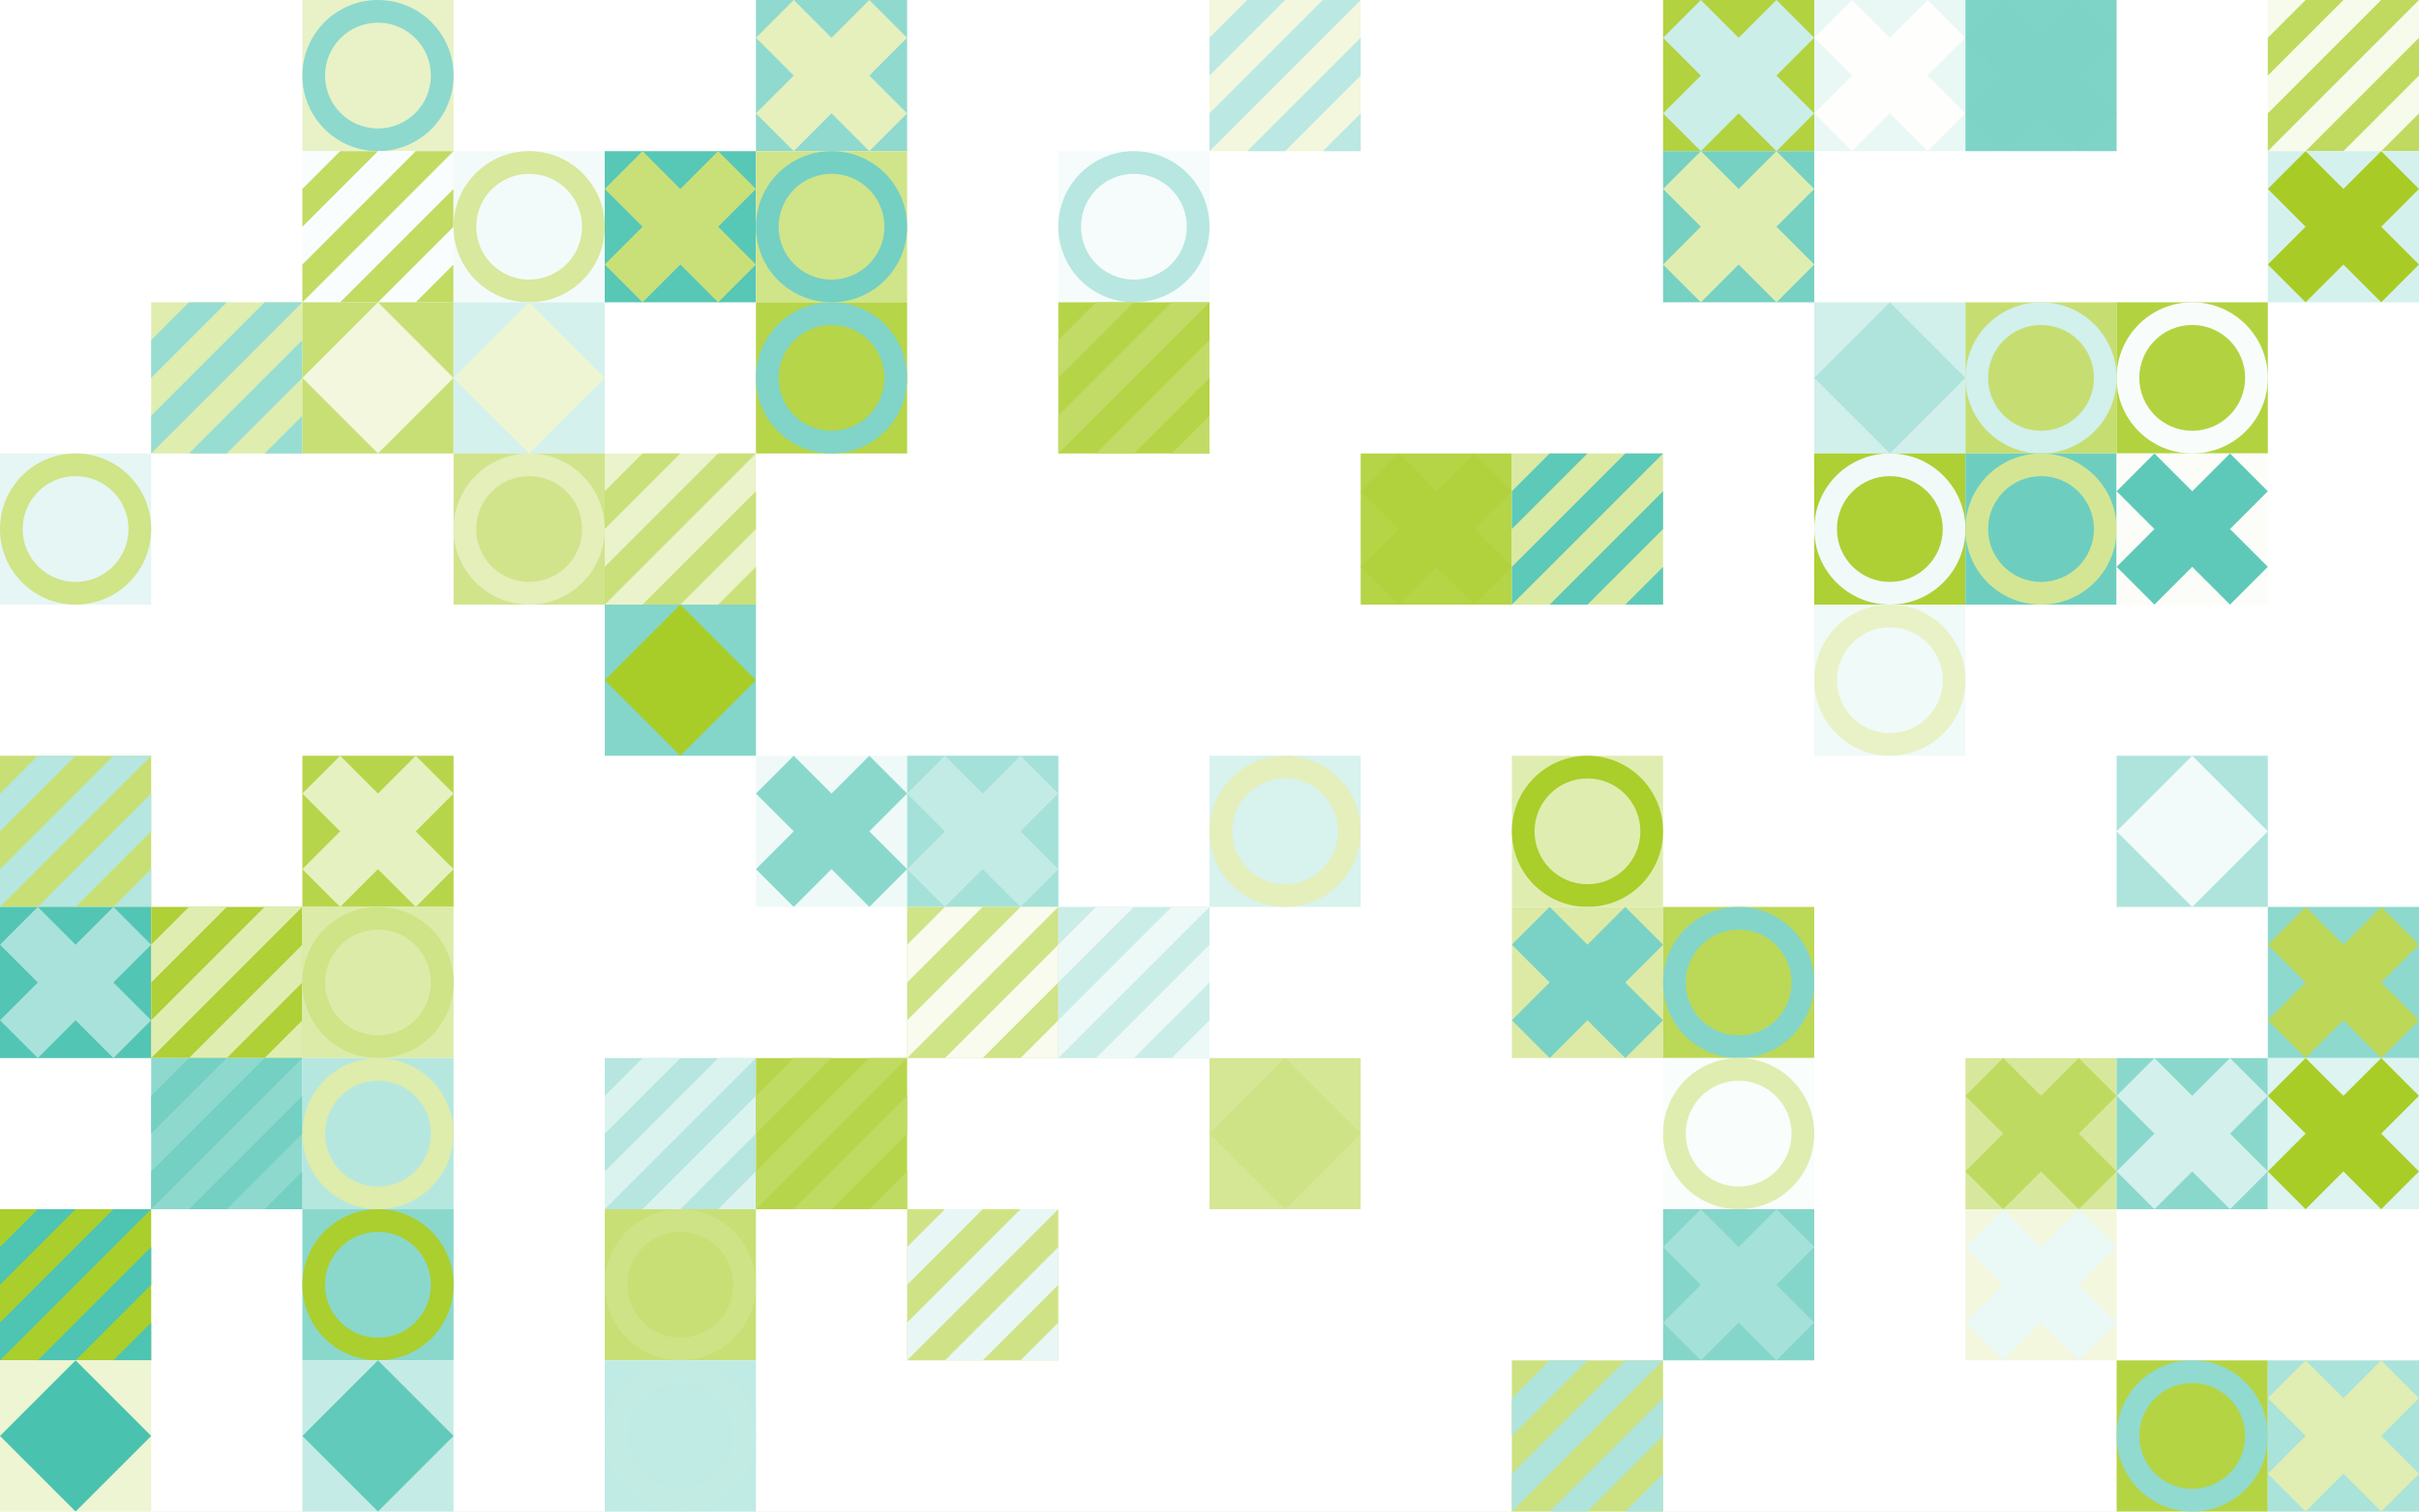
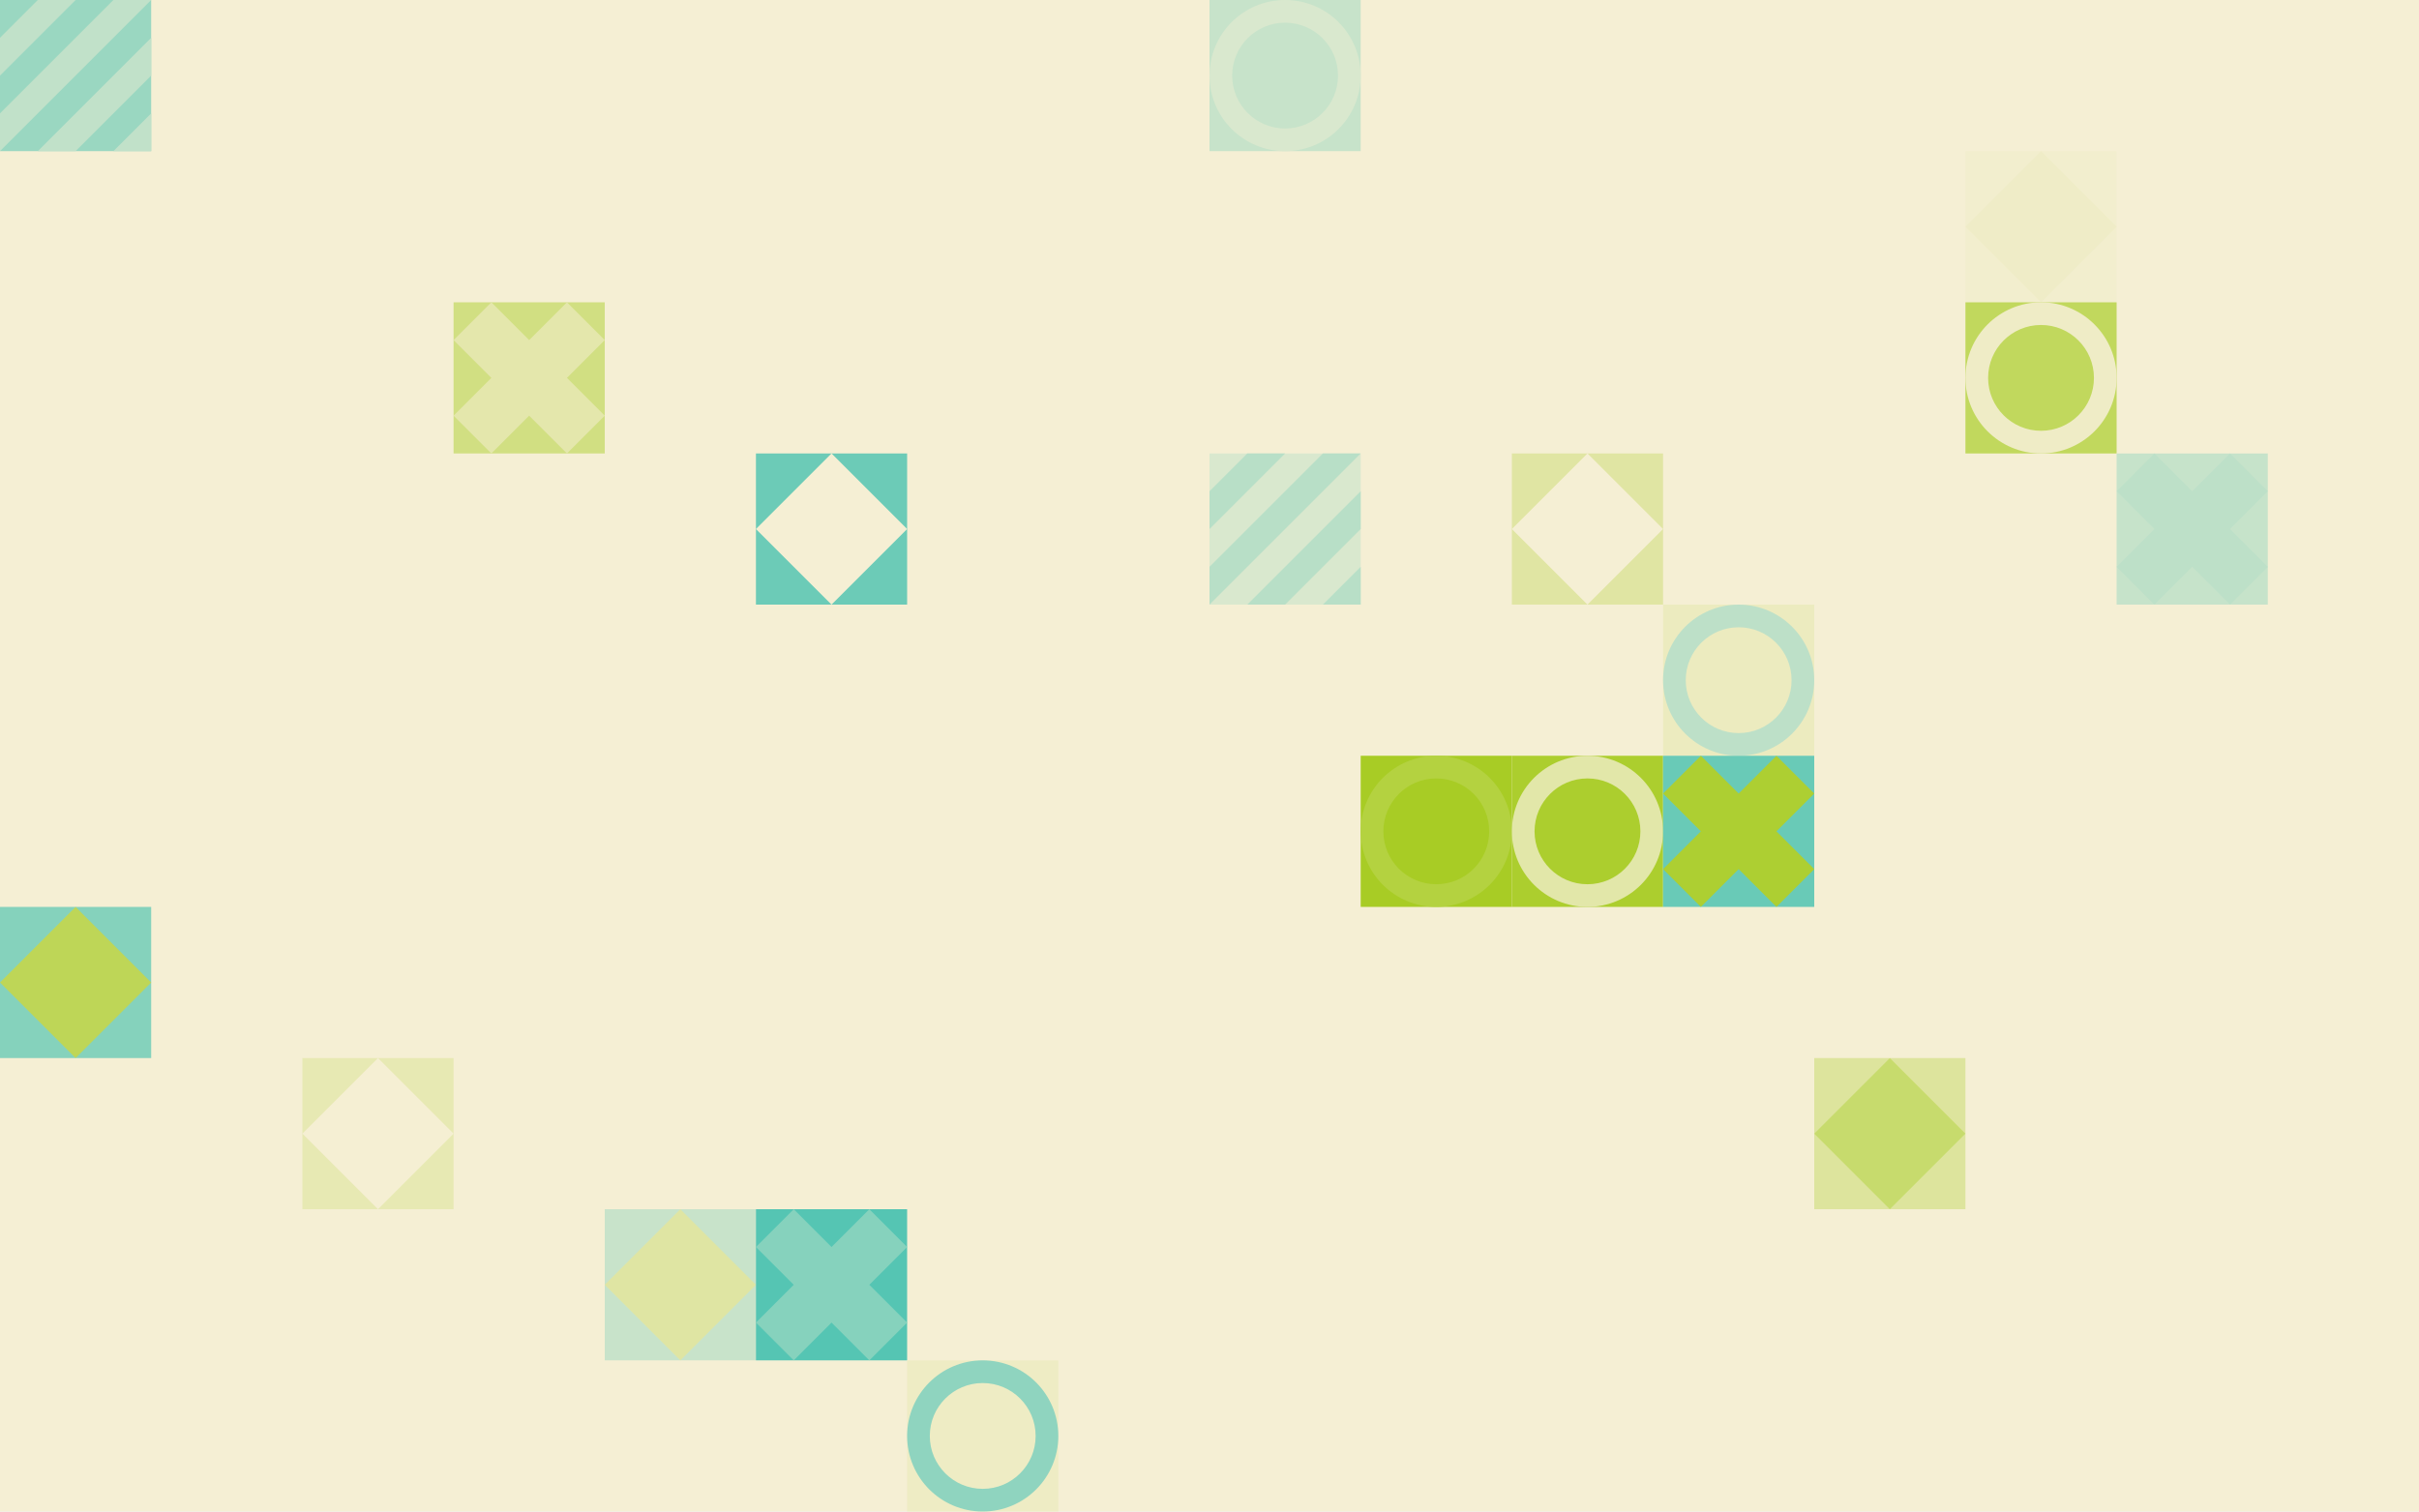
- <svg xmlns="http://www.w3.org/2000/svg" viewBox="0 0 5600 3500" preserveAspectRatio="xMaxYMax slice">
-   <g transform="scale(4.827586)">
-     <rect x="0" y="0" width="1160" height="725" fill="#ffffff" />
-     <rect x="145" y="0" width="72.5" height="72.5" fill="#e8f2c6" />
-     <g transform="translate(145,0) scale(3.625) rotate(0)">
-       <path fill-rule="evenodd" clip-rule="evenodd" d="M10 20C15.523 20 20 15.523 20 10C20 4.477 15.523 0 10 0C4.477 0 0 4.477 0 10C0 15.523 4.477 20 10 20ZM10 17C13.866 17 17 13.866 17 10C17 6.134 13.866 3 10 3C6.134 3 3 6.134 3 10C3 13.866 6.134 17 10 17Z" fill="#8dd9ce" />
+ <svg xmlns="http://www.w3.org/2000/svg" viewBox="0 0 1080 675" preserveAspectRatio="xMaxYMax slice">
+   <g transform="scale(0.9310345)">
+     <rect x="0" y="0" width="1160" height="725" fill="#f5efd4" />
+     <rect x="0" y="0" width="72.5" height="72.5" fill="#9ad7c1" />
+     <g transform="translate(0,0) scale(3.625) rotate(0)">
+       <path d="M5 0H10L5 5L0 10V5L5 0Z" fill="#c1e1c9" />
+       <path d="M20 15V20H15L20 15Z" fill="#c1e1c9" />
+       <path d="M20 5V10L15 15L10 20H5L20 5Z" fill="#c1e1c9" />
+       <path d="M15 0H20L5 15L0 20V15L15 0Z" fill="#c1e1c9" />
    </g>
-     <rect x="362.5" y="0" width="72.5" height="72.5" fill="#8fd9ce" />
-     <g transform="translate(362.5,0) scale(3.625) rotate(0)">
-       <path d="M10 5L5 0L0 5L5 10L0 15L5 20L10 15L15 20L20 15L15 10L20 5L15 0L10 5Z" fill="#e5f0bd" />
+     <rect x="580" y="0" width="72.5" height="72.5" fill="#c7e3ca" />
+     <g transform="translate(580,0) scale(3.625) rotate(0)">
+       <path fill-rule="evenodd" clip-rule="evenodd" d="M10 20C15.523 20 20 15.523 20 10C20 4.477 15.523 0 10 0C4.477 0 0 4.477 0 10C0 15.523 4.477 20 10 20ZM10 17C13.866 17 17 13.866 17 10C17 6.134 13.866 3 10 3C6.134 3 3 6.134 3 10C3 13.866 6.134 17 10 17Z" fill="#d9e8ce" />
    </g>
-     <rect x="580" y="0" width="72.5" height="72.5" fill="#f2f7dd" />
-     <g transform="translate(580,0) scale(3.625) rotate(0)">
-       <path d="M5 0H10L5 5L0 10V5L5 0Z" fill="#bbe8e2" />
-       <path d="M20 15V20H15L20 15Z" fill="#bbe8e2" />
-       <path d="M20 5V10L15 15L10 20H5L20 5Z" fill="#bbe8e2" />
-       <path d="M15 0H20L5 15L0 20V15L15 0Z" fill="#bbe8e2" />
+     <rect x="942.5" y="72.5" width="72.5" height="72.5" fill="#f2eece" />
+     <g transform="translate(942.5,72.5) scale(3.625) rotate(0)">
+       <path d="M10 0L20 10L10 20L0 10L10 0Z" fill="#efecc7" />
    </g>
-     <rect x="797.5" y="0" width="72.5" height="72.5" fill="#b2d23f" />
-     <g transform="translate(797.5,0) scale(3.625) rotate(0)">
-       <path d="M10 5L5 0L0 5L5 10L0 15L5 20L10 15L15 20L20 15L15 10L20 5L15 0L10 5Z" fill="#cbeee9" />
+     <rect x="217.5" y="145" width="72.5" height="72.5" fill="#d1df82" />
+     <g transform="translate(217.5,145) scale(3.625) rotate(0)">
+       <path d="M10 5L5 0L0 5L5 10L0 15L5 20L10 15L15 20L20 15L15 10L20 5L15 0L10 5Z" fill="#e4e7ac" />
    </g>
-     <rect x="870" y="0" width="72.5" height="72.5" fill="#e9f8f5" />
-     <g transform="translate(870,0) scale(3.625) rotate(0)">
-       <path d="M10 5L5 0L0 5L5 10L0 15L5 20L10 15L15 20L20 15L15 10L20 5L15 0L10 5Z" fill="#fefefc" />
+     <rect x="942.5" y="145" width="72.5" height="72.5" fill="#c1d85d" />
+     <g transform="translate(942.5,145) scale(3.625) rotate(0)">
+       <path fill-rule="evenodd" clip-rule="evenodd" d="M10 20C15.523 20 20 15.523 20 10C20 4.477 15.523 0 10 0C4.477 0 0 4.477 0 10C0 15.523 4.477 20 10 20ZM10 17C13.866 17 17 13.866 17 10C17 6.134 13.866 3 10 3C6.134 3 3 6.134 3 10C3 13.866 6.134 17 10 17Z" fill="#efecc6" />
    </g>
-     <rect x="942.5" y="0" width="72.5" height="72.5" fill="#7ed4c7" />
-     <g transform="translate(942.5,0) scale(3.625) rotate(0)">
-       <path d="M10 5L5 0L0 5L5 10L0 15L5 20L10 15L15 20L20 15L15 10L20 5L15 0L10 5Z" fill="#7cd3c6" />
+     <rect x="362.5" y="217.5" width="72.5" height="72.5" fill="#6ccbb7" />
+     <g transform="translate(362.5,217.5) scale(3.625) rotate(0)">
+       <path d="M10 0L20 10L10 20L0 10L10 0Z" fill="#f5efd4" />
    </g>
-     <rect x="1087.5" y="0" width="72.5" height="72.5" fill="#f7fbec" />
-     <g transform="translate(1087.5,0) scale(3.625) rotate(0)">
-       <path d="M5 0H10L5 5L0 10V5L5 0Z" fill="#bfda5f" />
-       <path d="M20 15V20H15L20 15Z" fill="#bfda5f" />
-       <path d="M20 5V10L15 15L10 20H5L20 5Z" fill="#bfda5f" />
-       <path d="M15 0H20L5 15L0 20V15L15 0Z" fill="#bfda5f" />
+     <rect x="580" y="217.5" width="72.5" height="72.5" fill="#d9e8ce" />
+     <g transform="translate(580,217.5) scale(3.625) rotate(0)">
+       <path d="M5 0H10L5 5L0 10V5L5 0Z" fill="#b8dfc7" />
+       <path d="M20 15V20H15L20 15Z" fill="#b8dfc7" />
+       <path d="M20 5V10L15 15L10 20H5L20 5Z" fill="#b8dfc7" />
+       <path d="M15 0H20L5 15L0 20V15L15 0Z" fill="#b8dfc7" />
    </g>
-     <rect x="145" y="72.5" width="72.5" height="72.5" fill="#fafdfd" />
-     <g transform="translate(145,72.5) scale(3.625) rotate(0)">
-       <path d="M5 0H10L5 5L0 10V5L5 0Z" fill="#c1db63" />
-       <path d="M20 15V20H15L20 15Z" fill="#c1db63" />
-       <path d="M20 5V10L15 15L10 20H5L20 5Z" fill="#c1db63" />
-       <path d="M15 0H20L5 15L0 20V15L15 0Z" fill="#c1db63" />
+     <rect x="725" y="217.5" width="72.5" height="72.5" fill="#e0e5a3" />
+     <g transform="translate(725,217.5) scale(3.625) rotate(0)">
+       <path d="M10 0L20 10L10 20L0 10L10 0Z" fill="#f5efd4" />
    </g>
-     <rect x="217.5" y="72.5" width="72.5" height="72.5" fill="#f2fbf9" />
-     <g transform="translate(217.5,72.5) scale(3.625) rotate(0)">
-       <path fill-rule="evenodd" clip-rule="evenodd" d="M10 20C15.523 20 20 15.523 20 10C20 4.477 15.523 0 10 0C4.477 0 0 4.477 0 10C0 15.523 4.477 20 10 20ZM10 17C13.866 17 17 13.866 17 10C17 6.134 13.866 3 10 3C6.134 3 3 6.134 3 10C3 13.866 6.134 17 10 17Z" fill="#d8e89c" />
+     <rect x="1015" y="217.5" width="72.5" height="72.5" fill="#c6e3ca" />
+     <g transform="translate(1015,217.5) scale(3.625) rotate(0)">
+       <path d="M10 5L5 0L0 5L5 10L0 15L5 20L10 15L15 20L20 15L15 10L20 5L15 0L10 5Z" fill="#bde0c8" />
    </g>
-     <rect x="290" y="72.5" width="72.5" height="72.5" fill="#57c7b6" />
-     <g transform="translate(290,72.5) scale(3.625) rotate(0)">
-       <path d="M10 5L5 0L0 5L5 10L0 15L5 20L10 15L15 20L20 15L15 10L20 5L15 0L10 5Z" fill="#c9e079" />
+     <rect x="797.5" y="290" width="72.5" height="72.5" fill="#ecebbf" />
+     <g transform="translate(797.5,290) scale(3.625) rotate(0)">
+       <path fill-rule="evenodd" clip-rule="evenodd" d="M10 20C15.523 20 20 15.523 20 10C20 4.477 15.523 0 10 0C4.477 0 0 4.477 0 10C0 15.523 4.477 20 10 20ZM10 17C13.866 17 17 13.866 17 10C17 6.134 13.866 3 10 3C6.134 3 3 6.134 3 10C3 13.866 6.134 17 10 17Z" fill="#bde0c8" />
    </g>
-     <rect x="362.5" y="72.5" width="72.5" height="72.5" fill="#d0e48a" />
-     <g transform="translate(362.5,72.5) scale(3.625) rotate(0)">
-       <path fill-rule="evenodd" clip-rule="evenodd" d="M10 20C15.523 20 20 15.523 20 10C20 4.477 15.523 0 10 0C4.477 0 0 4.477 0 10C0 15.523 4.477 20 10 20ZM10 17C13.866 17 17 13.866 17 10C17 6.134 13.866 3 10 3C6.134 3 3 6.134 3 10C3 13.866 6.134 17 10 17Z" fill="#74d0c3" />
+     <rect x="652.5" y="362.5" width="72.5" height="72.5" fill="#a8cc25" />
+     <g transform="translate(652.5,362.5) scale(3.625) rotate(0)">
+       <path fill-rule="evenodd" clip-rule="evenodd" d="M10 20C15.523 20 20 15.523 20 10C20 4.477 15.523 0 10 0C4.477 0 0 4.477 0 10C0 15.523 4.477 20 10 20ZM10 17C13.866 17 17 13.866 17 10C17 6.134 13.866 3 10 3C6.134 3 3 6.134 3 10C3 13.866 6.134 17 10 17Z" fill="#b4d240" />
    </g>
-     <rect x="507.5" y="72.5" width="72.5" height="72.5" fill="#f5fcfb" />
-     <g transform="translate(507.5,72.5) scale(3.625) rotate(0)">
-       <path fill-rule="evenodd" clip-rule="evenodd" d="M10 20C15.523 20 20 15.523 20 10C20 4.477 15.523 0 10 0C4.477 0 0 4.477 0 10C0 15.523 4.477 20 10 20ZM10 17C13.866 17 17 13.866 17 10C17 6.134 13.866 3 10 3C6.134 3 3 6.134 3 10C3 13.866 6.134 17 10 17Z" fill="#b7e7e0" />
+     <rect x="725" y="362.5" width="72.5" height="72.5" fill="#acce2e" />
+     <g transform="translate(725,362.5) scale(3.625) rotate(0)">
+       <path fill-rule="evenodd" clip-rule="evenodd" d="M10 20C15.523 20 20 15.523 20 10C20 4.477 15.523 0 10 0C4.477 0 0 4.477 0 10C0 15.523 4.477 20 10 20ZM10 17C13.866 17 17 13.866 17 10C17 6.134 13.866 3 10 3C6.134 3 3 6.134 3 10C3 13.866 6.134 17 10 17Z" fill="#e2e7a9" />
    </g>
-     <rect x="797.5" y="72.5" width="72.5" height="72.5" fill="#76d1c3" />
-     <g transform="translate(797.5,72.5) scale(3.625) rotate(0)">
-       <path d="M10 5L5 0L0 5L5 10L0 15L5 20L10 15L15 20L20 15L15 10L20 5L15 0L10 5Z" fill="#e0edb1" />
+     <rect x="797.5" y="362.5" width="72.5" height="72.5" fill="#69cab7" />
+     <g transform="translate(797.5,362.5) scale(3.625) rotate(0)">
+       <path d="M10 5L5 0L0 5L5 10L0 15L5 20L10 15L15 20L20 15L15 10L20 5L15 0L10 5Z" fill="#adcf32" />
    </g>
-     <rect x="1087.5" y="72.5" width="72.5" height="72.5" fill="#d4f1ed" />
-     <g transform="translate(1087.5,72.5) scale(3.625) rotate(0)">
-       <path d="M10 5L5 0L0 5L5 10L0 15L5 20L10 15L15 20L20 15L15 10L20 5L15 0L10 5Z" fill="#a8cc25" />
+     <rect x="0" y="435" width="72.5" height="72.5" fill="#85d2bc" />
+     <g transform="translate(0,435) scale(3.625) rotate(0)">
+       <path d="M10 0L20 10L10 20L0 10L10 0Z" fill="#bed657" />
    </g>
-     <rect x="72.5" y="145" width="72.5" height="72.5" fill="#dfedaf" />
-     <g transform="translate(72.5,145) scale(3.625) rotate(0)">
-       <path d="M5 0H10L5 5L0 10V5L5 0Z" fill="#98ddd2" />
-       <path d="M20 15V20H15L20 15Z" fill="#98ddd2" />
-       <path d="M20 5V10L15 15L10 20H5L20 5Z" fill="#98ddd2" />
-       <path d="M15 0H20L5 15L0 20V15L15 0Z" fill="#98ddd2" />
+     <rect x="145" y="507.5" width="72.5" height="72.5" fill="#e7e9b3" />
+     <g transform="translate(145,507.5) scale(3.625) rotate(0)">
+       <path d="M10 0L20 10L10 20L0 10L10 0Z" fill="#f5efd3" />
    </g>
-     <rect x="145" y="145" width="72.5" height="72.5" fill="#c8df75" />
-     <g transform="translate(145,145) scale(3.625) rotate(0)">
-       <path d="M10 0L20 10L10 20L0 10L10 0Z" fill="#f2f7de" />
+     <rect x="870" y="507.5" width="72.5" height="72.5" fill="#dde49d" />
+     <g transform="translate(870,507.5) scale(3.625) rotate(0)">
+       <path d="M10 0L20 10L10 20L0 10L10 0Z" fill="#c7db6d" />
    </g>
-     <rect x="217.5" y="145" width="72.5" height="72.5" fill="#d5f1ed" />
-     <g transform="translate(217.5,145) scale(3.625) rotate(0)">
-       <path d="M10 0L20 10L10 20L0 10L10 0Z" fill="#eef5d3" />
+     <rect x="290" y="580" width="72.5" height="72.5" fill="#c8e3ca" />
+     <g transform="translate(290,580) scale(3.625) rotate(0)">
+       <path d="M10 0L20 10L10 20L0 10L10 0Z" fill="#dfe5a3" />
    </g>
-     <rect x="362.5" y="145" width="72.5" height="72.5" fill="#b6d549" />
-     <g transform="translate(362.5,145) scale(3.625) rotate(0)">
-       <path fill-rule="evenodd" clip-rule="evenodd" d="M10 20C15.523 20 20 15.523 20 10C20 4.477 15.523 0 10 0C4.477 0 0 4.477 0 10C0 15.523 4.477 20 10 20ZM10 17C13.866 17 17 13.866 17 10C17 6.134 13.866 3 10 3C6.134 3 3 6.134 3 10C3 13.866 6.134 17 10 17Z" fill="#80d4c8" />
+     <rect x="362.5" y="580" width="72.5" height="72.5" fill="#55c5b3" />
+     <g transform="translate(362.5,580) scale(3.625) rotate(0)">
+       <path d="M10 5L5 0L0 5L5 10L0 15L5 20L10 15L15 20L20 15L15 10L20 5L15 0L10 5Z" fill="#86d2bd" />
    </g>
-     <rect x="507.5" y="145" width="72.5" height="72.5" fill="#b5d447" />
-     <g transform="translate(507.5,145) scale(3.625) rotate(0)">
-       <path d="M5 0H10L5 5L0 10V5L5 0Z" fill="#c2db66" />
-       <path d="M20 15V20H15L20 15Z" fill="#c2db66" />
-       <path d="M20 5V10L15 15L10 20H5L20 5Z" fill="#c2db66" />
-       <path d="M15 0H20L5 15L0 20V15L15 0Z" fill="#c2db66" />
-     </g>
-     <rect x="870" y="145" width="72.5" height="72.5" fill="#d2f0eb" />
-     <g transform="translate(870,145) scale(3.625) rotate(0)">
-       <path d="M10 0L20 10L10 20L0 10L10 0Z" fill="#aee4dc" />
-     </g>
-     <rect x="942.5" y="145" width="72.5" height="72.5" fill="#c6de71" />
-     <g transform="translate(942.5,145) scale(3.625) rotate(0)">
-       <path fill-rule="evenodd" clip-rule="evenodd" d="M10 20C15.523 20 20 15.523 20 10C20 4.477 15.523 0 10 0C4.477 0 0 4.477 0 10C0 15.523 4.477 20 10 20ZM10 17C13.866 17 17 13.866 17 10C17 6.134 13.866 3 10 3C6.134 3 3 6.134 3 10C3 13.866 6.134 17 10 17Z" fill="#d2f0ec" />
-     </g>
-     <rect x="1015" y="145" width="72.5" height="72.5" fill="#b2d33f" />
-     <g transform="translate(1015,145) scale(3.625) rotate(0)">
-       <path fill-rule="evenodd" clip-rule="evenodd" d="M10 20C15.523 20 20 15.523 20 10C20 4.477 15.523 0 10 0C4.477 0 0 4.477 0 10C0 15.523 4.477 20 10 20ZM10 17C13.866 17 17 13.866 17 10C17 6.134 13.866 3 10 3C6.134 3 3 6.134 3 10C3 13.866 6.134 17 10 17Z" fill="#f8fdfc" />
-     </g>
-     <rect x="0" y="217.5" width="72.5" height="72.5" fill="#e5f6f4" />
-     <g transform="translate(0,217.5) scale(3.625) rotate(0)">
-       <path fill-rule="evenodd" clip-rule="evenodd" d="M10 20C15.523 20 20 15.523 20 10C20 4.477 15.523 0 10 0C4.477 0 0 4.477 0 10C0 15.523 4.477 20 10 20ZM10 17C13.866 17 17 13.866 17 10C17 6.134 13.866 3 10 3C6.134 3 3 6.134 3 10C3 13.866 6.134 17 10 17Z" fill="#d0e488" />
-     </g>
-     <rect x="217.5" y="217.5" width="72.5" height="72.5" fill="#d1e48b" />
-     <g transform="translate(217.5,217.5) scale(3.625) rotate(0)">
-       <path fill-rule="evenodd" clip-rule="evenodd" d="M10 20C15.523 20 20 15.523 20 10C20 4.477 15.523 0 10 0C4.477 0 0 4.477 0 10C0 15.523 4.477 20 10 20ZM10 17C13.866 17 17 13.866 17 10C17 6.134 13.866 3 10 3C6.134 3 3 6.134 3 10C3 13.866 6.134 17 10 17Z" fill="#e4efba" />
-     </g>
-     <rect x="290" y="217.5" width="72.5" height="72.5" fill="#eaf3cb" />
-     <g transform="translate(290,217.5) scale(3.625) rotate(0)">
-       <path d="M5 0H10L5 5L0 10V5L5 0Z" fill="#cae07a" />
-       <path d="M20 15V20H15L20 15Z" fill="#cae07a" />
-       <path d="M20 5V10L15 15L10 20H5L20 5Z" fill="#cae07a" />
-       <path d="M15 0H20L5 15L0 20V15L15 0Z" fill="#cae07a" />
-     </g>
-     <rect x="652.5" y="217.5" width="72.5" height="72.5" fill="#b5d446" />
-     <g transform="translate(652.5,217.5) scale(3.625) rotate(0)">
-       <path d="M10 5L5 0L0 5L5 10L0 15L5 20L10 15L15 20L20 15L15 10L20 5L15 0L10 5Z" fill="#b1d23c" />
-     </g>
-     <rect x="725" y="217.5" width="72.5" height="72.5" fill="#daeaa3" />
-     <g transform="translate(725,217.5) scale(3.625) rotate(0)">
-       <path d="M5 0H10L5 5L0 10V5L5 0Z" fill="#5dc9b9" />
-       <path d="M20 15V20H15L20 15Z" fill="#5dc9b9" />
-       <path d="M20 5V10L15 15L10 20H5L20 5Z" fill="#5dc9b9" />
-       <path d="M15 0H20L5 15L0 20V15L15 0Z" fill="#5dc9b9" />
-     </g>
-     <rect x="870" y="217.5" width="72.5" height="72.5" fill="#aed034" />
-     <g transform="translate(870,217.5) scale(3.625) rotate(0)">
-       <path fill-rule="evenodd" clip-rule="evenodd" d="M10 20C15.523 20 20 15.523 20 10C20 4.477 15.523 0 10 0C4.477 0 0 4.477 0 10C0 15.523 4.477 20 10 20ZM10 17C13.866 17 17 13.866 17 10C17 6.134 13.866 3 10 3C6.134 3 3 6.134 3 10C3 13.866 6.134 17 10 17Z" fill="#f1faf9" />
-     </g>
-     <rect x="942.5" y="217.5" width="72.5" height="72.5" fill="#6dcec0" />
-     <g transform="translate(942.5,217.5) scale(3.625) rotate(0)">
-       <path fill-rule="evenodd" clip-rule="evenodd" d="M10 20C15.523 20 20 15.523 20 10C20 4.477 15.523 0 10 0C4.477 0 0 4.477 0 10C0 15.523 4.477 20 10 20ZM10 17C13.866 17 17 13.866 17 10C17 6.134 13.866 3 10 3C6.134 3 3 6.134 3 10C3 13.866 6.134 17 10 17Z" fill="#d4e693" />
-     </g>
-     <rect x="1015" y="217.5" width="72.5" height="72.5" fill="#fcfdf8" />
-     <g transform="translate(1015,217.5) scale(3.625) rotate(0)">
-       <path d="M10 5L5 0L0 5L5 10L0 15L5 20L10 15L15 20L20 15L15 10L20 5L15 0L10 5Z" fill="#5fc9b9" />
-     </g>
-     <rect x="290" y="290" width="72.5" height="72.5" fill="#84d6ca" />
-     <g transform="translate(290,290) scale(3.625) rotate(0)">
-       <path d="M10 0L20 10L10 20L0 10L10 0Z" fill="#a9cd28" />
-     </g>
-     <rect x="870" y="290" width="72.5" height="72.5" fill="#f0faf8" />
-     <g transform="translate(870,290) scale(3.625) rotate(0)">
-       <path fill-rule="evenodd" clip-rule="evenodd" d="M10 20C15.523 20 20 15.523 20 10C20 4.477 15.523 0 10 0C4.477 0 0 4.477 0 10C0 15.523 4.477 20 10 20ZM10 17C13.866 17 17 13.866 17 10C17 6.134 13.866 3 10 3C6.134 3 3 6.134 3 10C3 13.866 6.134 17 10 17Z" fill="#e8f2c6" />
-     </g>
-     <rect x="0" y="362.5" width="72.5" height="72.5" fill="#c8df76" />
-     <g transform="translate(0,362.5) scale(3.625) rotate(0)">
-       <path d="M5 0H10L5 5L0 10V5L5 0Z" fill="#b5e6df" />
-       <path d="M20 15V20H15L20 15Z" fill="#b5e6df" />
-       <path d="M20 5V10L15 15L10 20H5L20 5Z" fill="#b5e6df" />
-       <path d="M15 0H20L5 15L0 20V15L15 0Z" fill="#b5e6df" />
-     </g>
-     <rect x="145" y="362.5" width="72.5" height="72.5" fill="#b7d54b" />
-     <g transform="translate(145,362.5) scale(3.625) rotate(0)">
-       <path d="M10 5L5 0L0 5L5 10L0 15L5 20L10 15L15 20L20 15L15 10L20 5L15 0L10 5Z" fill="#e6f1c2" />
-     </g>
-     <rect x="362.5" y="362.5" width="72.5" height="72.5" fill="#effaf8" />
-     <g transform="translate(362.5,362.5) scale(3.625) rotate(0)">
-       <path d="M10 5L5 0L0 5L5 10L0 15L5 20L10 15L15 20L20 15L15 10L20 5L15 0L10 5Z" fill="#8ad8cc" />
-     </g>
-     <rect x="435" y="362.5" width="72.5" height="72.5" fill="#a4e1d8" />
-     <g transform="translate(435,362.5) scale(3.625) rotate(0)">
-       <path d="M10 5L5 0L0 5L5 10L0 15L5 20L10 15L15 20L20 15L15 10L20 5L15 0L10 5Z" fill="#c3ebe5" />
-     </g>
-     <rect x="580" y="362.5" width="72.5" height="72.5" fill="#d8f2ee" />
-     <g transform="translate(580,362.5) scale(3.625) rotate(0)">
-       <path fill-rule="evenodd" clip-rule="evenodd" d="M10 20C15.523 20 20 15.523 20 10C20 4.477 15.523 0 10 0C4.477 0 0 4.477 0 10C0 15.523 4.477 20 10 20ZM10 17C13.866 17 17 13.866 17 10C17 6.134 13.866 3 10 3C6.134 3 3 6.134 3 10C3 13.866 6.134 17 10 17Z" fill="#e4efbc" />
-     </g>
-     <rect x="725" y="362.5" width="72.5" height="72.5" fill="#e0edb1" />
-     <g transform="translate(725,362.5) scale(3.625) rotate(0)">
-       <path fill-rule="evenodd" clip-rule="evenodd" d="M10 20C15.523 20 20 15.523 20 10C20 4.477 15.523 0 10 0C4.477 0 0 4.477 0 10C0 15.523 4.477 20 10 20ZM10 17C13.866 17 17 13.866 17 10C17 6.134 13.866 3 10 3C6.134 3 3 6.134 3 10C3 13.866 6.134 17 10 17Z" fill="#aace2a" />
-     </g>
-     <rect x="1015" y="362.5" width="72.5" height="72.5" fill="#aee4dc" />
-     <g transform="translate(1015,362.5) scale(3.625) rotate(0)">
-       <path d="M10 0L20 10L10 20L0 10L10 0Z" fill="#f3fbfa" />
-     </g>
-     <rect x="0" y="435" width="72.5" height="72.5" fill="#53c5b4" />
-     <g transform="translate(0,435) scale(3.625) rotate(0)">
-       <path d="M10 5L5 0L0 5L5 10L0 15L5 20L10 15L15 20L20 15L15 10L20 5L15 0L10 5Z" fill="#a9e2da" />
-     </g>
-     <rect x="72.5" y="435" width="72.5" height="72.5" fill="#afd036" />
-     <g transform="translate(72.5,435) scale(3.625) rotate(0)">
-       <path d="M5 0H10L5 5L0 10V5L5 0Z" fill="#e0edb1" />
-       <path d="M20 15V20H15L20 15Z" fill="#e0edb1" />
-       <path d="M20 5V10L15 15L10 20H5L20 5Z" fill="#e0edb1" />
-       <path d="M15 0H20L5 15L0 20V15L15 0Z" fill="#e0edb1" />
-     </g>
-     <rect x="145" y="435" width="72.5" height="72.5" fill="#dceba8" />
-     <g transform="translate(145,435) scale(3.625) rotate(0)">
-       <path fill-rule="evenodd" clip-rule="evenodd" d="M10 20C15.523 20 20 15.523 20 10C20 4.477 15.523 0 10 0C4.477 0 0 4.477 0 10C0 15.523 4.477 20 10 20ZM10 17C13.866 17 17 13.866 17 10C17 6.134 13.866 3 10 3C6.134 3 3 6.134 3 10C3 13.866 6.134 17 10 17Z" fill="#cfe387" />
-     </g>
-     <rect x="435" y="435" width="72.5" height="72.5" fill="#cfe387" />
-     <g transform="translate(435,435) scale(3.625) rotate(0)">
-       <path d="M5 0H10L5 5L0 10V5L5 0Z" fill="#f8fbee" />
-       <path d="M20 15V20H15L20 15Z" fill="#f8fbee" />
-       <path d="M20 5V10L15 15L10 20H5L20 5Z" fill="#f8fbee" />
-       <path d="M15 0H20L5 15L0 20V15L15 0Z" fill="#f8fbee" />
-     </g>
-     <rect x="507.5" y="435" width="72.5" height="72.5" fill="#caede8" />
-     <g transform="translate(507.5,435) scale(3.625) rotate(0)">
-       <path d="M5 0H10L5 5L0 10V5L5 0Z" fill="#edf9f7" />
-       <path d="M20 15V20H15L20 15Z" fill="#edf9f7" />
-       <path d="M20 5V10L15 15L10 20H5L20 5Z" fill="#edf9f7" />
-       <path d="M15 0H20L5 15L0 20V15L15 0Z" fill="#edf9f7" />
-     </g>
-     <rect x="725" y="435" width="72.5" height="72.5" fill="#dceaa6" />
-     <g transform="translate(725,435) scale(3.625) rotate(0)">
-       <path d="M10 5L5 0L0 5L5 10L0 15L5 20L10 15L15 20L20 15L15 10L20 5L15 0L10 5Z" fill="#79d2c5" />
-     </g>
-     <rect x="797.5" y="435" width="72.5" height="72.5" fill="#bcd857" />
-     <g transform="translate(797.5,435) scale(3.625) rotate(0)">
-       <path fill-rule="evenodd" clip-rule="evenodd" d="M10 20C15.523 20 20 15.523 20 10C20 4.477 15.523 0 10 0C4.477 0 0 4.477 0 10C0 15.523 4.477 20 10 20ZM10 17C13.866 17 17 13.866 17 10C17 6.134 13.866 3 10 3C6.134 3 3 6.134 3 10C3 13.866 6.134 17 10 17Z" fill="#83d5c9" />
-     </g>
-     <rect x="1087.5" y="435" width="72.5" height="72.5" fill="#8dd9cd" />
-     <g transform="translate(1087.5,435) scale(3.625) rotate(0)">
-       <path d="M10 5L5 0L0 5L5 10L0 15L5 20L10 15L15 20L20 15L15 10L20 5L15 0L10 5Z" fill="#bdd859" />
-     </g>
-     <rect x="72.5" y="507.5" width="72.5" height="72.5" fill="#8ed9ce" />
-     <g transform="translate(72.5,507.5) scale(3.625) rotate(0)">
-       <path d="M5 0H10L5 5L0 10V5L5 0Z" fill="#73d0c2" />
-       <path d="M20 15V20H15L20 15Z" fill="#73d0c2" />
-       <path d="M20 5V10L15 15L10 20H5L20 5Z" fill="#73d0c2" />
-       <path d="M15 0H20L5 15L0 20V15L15 0Z" fill="#73d0c2" />
-     </g>
-     <rect x="145" y="507.5" width="72.5" height="72.5" fill="#b6e7df" />
-     <g transform="translate(145,507.5) scale(3.625) rotate(0)">
-       <path fill-rule="evenodd" clip-rule="evenodd" d="M10 20C15.523 20 20 15.523 20 10C20 4.477 15.523 0 10 0C4.477 0 0 4.477 0 10C0 15.523 4.477 20 10 20ZM10 17C13.866 17 17 13.866 17 10C17 6.134 13.866 3 10 3C6.134 3 3 6.134 3 10C3 13.866 6.134 17 10 17Z" fill="#deecac" />
-     </g>
-     <rect x="290" y="507.5" width="72.5" height="72.5" fill="#b6e6df" />
-     <g transform="translate(290,507.5) scale(3.625) rotate(0)">
-       <path d="M5 0H10L5 5L0 10V5L5 0Z" fill="#daf3ef" />
-       <path d="M20 15V20H15L20 15Z" fill="#daf3ef" />
-       <path d="M20 5V10L15 15L10 20H5L20 5Z" fill="#daf3ef" />
-       <path d="M15 0H20L5 15L0 20V15L15 0Z" fill="#daf3ef" />
-     </g>
-     <rect x="362.5" y="507.5" width="72.5" height="72.5" fill="#b7d54b" />
-     <g transform="translate(362.5,507.5) scale(3.625) rotate(0)">
-       <path d="M5 0H10L5 5L0 10V5L5 0Z" fill="#c0db62" />
-       <path d="M20 15V20H15L20 15Z" fill="#c0db62" />
-       <path d="M20 5V10L15 15L10 20H5L20 5Z" fill="#c0db62" />
-       <path d="M15 0H20L5 15L0 20V15L15 0Z" fill="#c0db62" />
-     </g>
-     <rect x="580" y="507.5" width="72.5" height="72.5" fill="#d5e695" />
-     <g transform="translate(580,507.5) scale(3.625) rotate(0)">
-       <path d="M10 0L20 10L10 20L0 10L10 0Z" fill="#cee385" />
-     </g>
-     <rect x="797.5" y="507.5" width="72.5" height="72.5" fill="#f9fdfc" />
-     <g transform="translate(797.5,507.5) scale(3.625) rotate(0)">
-       <path fill-rule="evenodd" clip-rule="evenodd" d="M10 20C15.523 20 20 15.523 20 10C20 4.477 15.523 0 10 0C4.477 0 0 4.477 0 10C0 15.523 4.477 20 10 20ZM10 17C13.866 17 17 13.866 17 10C17 6.134 13.866 3 10 3C6.134 3 3 6.134 3 10C3 13.866 6.134 17 10 17Z" fill="#dfedb0" />
-     </g>
-     <rect x="942.5" y="507.5" width="72.5" height="72.5" fill="#d7e89c" />
-     <g transform="translate(942.5,507.5) scale(3.625) rotate(0)">
-       <path d="M10 5L5 0L0 5L5 10L0 15L5 20L10 15L15 20L20 15L15 10L20 5L15 0L10 5Z" fill="#bfda60" />
-     </g>
-     <rect x="1015" y="507.5" width="72.5" height="72.5" fill="#8ad8cc" />
-     <g transform="translate(1015,507.5) scale(3.625) rotate(0)">
-       <path d="M10 5L5 0L0 5L5 10L0 15L5 20L10 15L15 20L20 15L15 10L20 5L15 0L10 5Z" fill="#d4f0ec" />
-     </g>
-     <rect x="1087.5" y="507.5" width="72.5" height="72.5" fill="#ddf4f0" />
-     <g transform="translate(1087.5,507.5) scale(3.625) rotate(0)">
-       <path d="M10 5L5 0L0 5L5 10L0 15L5 20L10 15L15 20L20 15L15 10L20 5L15 0L10 5Z" fill="#a9cd27" />
-     </g>
-     <rect x="0" y="580" width="72.5" height="72.5" fill="#aace2b" />
-     <g transform="translate(0,580) scale(3.625) rotate(0)">
-       <path d="M5 0H10L5 5L0 10V5L5 0Z" fill="#4ec4b2" />
-       <path d="M20 15V20H15L20 15Z" fill="#4ec4b2" />
-       <path d="M20 5V10L15 15L10 20H5L20 5Z" fill="#4ec4b2" />
-       <path d="M15 0H20L5 15L0 20V15L15 0Z" fill="#4ec4b2" />
-     </g>
-     <rect x="145" y="580" width="72.5" height="72.5" fill="#8ad8cc" />
-     <g transform="translate(145,580) scale(3.625) rotate(0)">
-       <path fill-rule="evenodd" clip-rule="evenodd" d="M10 20C15.523 20 20 15.523 20 10C20 4.477 15.523 0 10 0C4.477 0 0 4.477 0 10C0 15.523 4.477 20 10 20ZM10 17C13.866 17 17 13.866 17 10C17 6.134 13.866 3 10 3C6.134 3 3 6.134 3 10C3 13.866 6.134 17 10 17Z" fill="#abcf2e" />
-     </g>
-     <rect x="290" y="580" width="72.5" height="72.5" fill="#c8df76" />
-     <g transform="translate(290,580) scale(3.625) rotate(0)">
-       <path fill-rule="evenodd" clip-rule="evenodd" d="M10 20C15.523 20 20 15.523 20 10C20 4.477 15.523 0 10 0C4.477 0 0 4.477 0 10C0 15.523 4.477 20 10 20ZM10 17C13.866 17 17 13.866 17 10C17 6.134 13.866 3 10 3C6.134 3 3 6.134 3 10C3 13.866 6.134 17 10 17Z" fill="#cee385" />
-     </g>
-     <rect x="435" y="580" width="72.5" height="72.5" fill="#cfe386" />
-     <g transform="translate(435,580) scale(3.625) rotate(0)">
-       <path d="M5 0H10L5 5L0 10V5L5 0Z" fill="#e8f7f5" />
-       <path d="M20 15V20H15L20 15Z" fill="#e8f7f5" />
-       <path d="M20 5V10L15 15L10 20H5L20 5Z" fill="#e8f7f5" />
-       <path d="M15 0H20L5 15L0 20V15L15 0Z" fill="#e8f7f5" />
-     </g>
-     <rect x="797.5" y="580" width="72.5" height="72.5" fill="#85d6ca" />
-     <g transform="translate(797.5,580) scale(3.625) rotate(0)">
-       <path d="M10 5L5 0L0 5L5 10L0 15L5 20L10 15L15 20L20 15L15 10L20 5L15 0L10 5Z" fill="#a4e1d8" />
-     </g>
-     <rect x="942.5" y="580" width="72.5" height="72.5" fill="#f2f7dd" />
-     <g transform="translate(942.5,580) scale(3.625) rotate(0)">
-       <path d="M10 5L5 0L0 5L5 10L0 15L5 20L10 15L15 20L20 15L15 10L20 5L15 0L10 5Z" fill="#eaf8f6" />
-     </g>
-     <rect x="0" y="652.5" width="72.5" height="72.5" fill="#edf5d2" />
-     <g transform="translate(0,652.5) scale(3.625) rotate(0)">
-       <path d="M10 0L20 10L10 20L0 10L10 0Z" fill="#49c2b0" />
-     </g>
-     <rect x="145" y="652.5" width="72.5" height="72.5" fill="#c5ebe6" />
-     <g transform="translate(145,652.5) scale(3.625) rotate(0)">
-       <path d="M10 0L20 10L10 20L0 10L10 0Z" fill="#61caba" />
-     </g>
-     <rect x="290" y="652.5" width="72.5" height="72.5" fill="#c0eae4" />
-     <g transform="translate(290,652.5) scale(3.625) rotate(0)">
-       <path fill-rule="evenodd" clip-rule="evenodd" d="M10 20C15.523 20 20 15.523 20 10C20 4.477 15.523 0 10 0C4.477 0 0 4.477 0 10C0 15.523 4.477 20 10 20ZM10 17C13.866 17 17 13.866 17 10C17 6.134 13.866 3 10 3C6.134 3 3 6.134 3 10C3 13.866 6.134 17 10 17Z" fill="#c2ebe4" />
-     </g>
-     <rect x="725" y="652.5" width="72.5" height="72.5" fill="#cce180" />
-     <g transform="translate(725,652.5) scale(3.625) rotate(0)">
-       <path d="M5 0H10L5 5L0 10V5L5 0Z" fill="#afe4dc" />
-       <path d="M20 15V20H15L20 15Z" fill="#afe4dc" />
-       <path d="M20 5V10L15 15L10 20H5L20 5Z" fill="#afe4dc" />
-       <path d="M15 0H20L5 15L0 20V15L15 0Z" fill="#afe4dc" />
-     </g>
-     <rect x="1015" y="652.5" width="72.5" height="72.5" fill="#b4d444" />
-     <g transform="translate(1015,652.5) scale(3.625) rotate(0)">
-       <path fill-rule="evenodd" clip-rule="evenodd" d="M10 20C15.523 20 20 15.523 20 10C20 4.477 15.523 0 10 0C4.477 0 0 4.477 0 10C0 15.523 4.477 20 10 20ZM10 17C13.866 17 17 13.866 17 10C17 6.134 13.866 3 10 3C6.134 3 3 6.134 3 10C3 13.866 6.134 17 10 17Z" fill="#91dacf" />
-     </g>
-     <rect x="1087.5" y="652.5" width="72.5" height="72.5" fill="#aae3da" />
-     <g transform="translate(1087.5,652.5) scale(3.625) rotate(0)">
-       <path d="M10 5L5 0L0 5L5 10L0 15L5 20L10 15L15 20L20 15L15 10L20 5L15 0L10 5Z" fill="#e0edb3" />
+     <rect x="435" y="652.5" width="72.5" height="72.5" fill="#eeecc4" />
+     <g transform="translate(435,652.5) scale(3.625) rotate(0)">
+       <path fill-rule="evenodd" clip-rule="evenodd" d="M10 20C15.523 20 20 15.523 20 10C20 4.477 15.523 0 10 0C4.477 0 0 4.477 0 10C0 15.523 4.477 20 10 20ZM10 17C13.866 17 17 13.866 17 10C17 6.134 13.866 3 10 3C6.134 3 3 6.134 3 10C3 13.866 6.134 17 10 17Z" fill="#8fd4bf" />
    </g>
  </g>
</svg>
